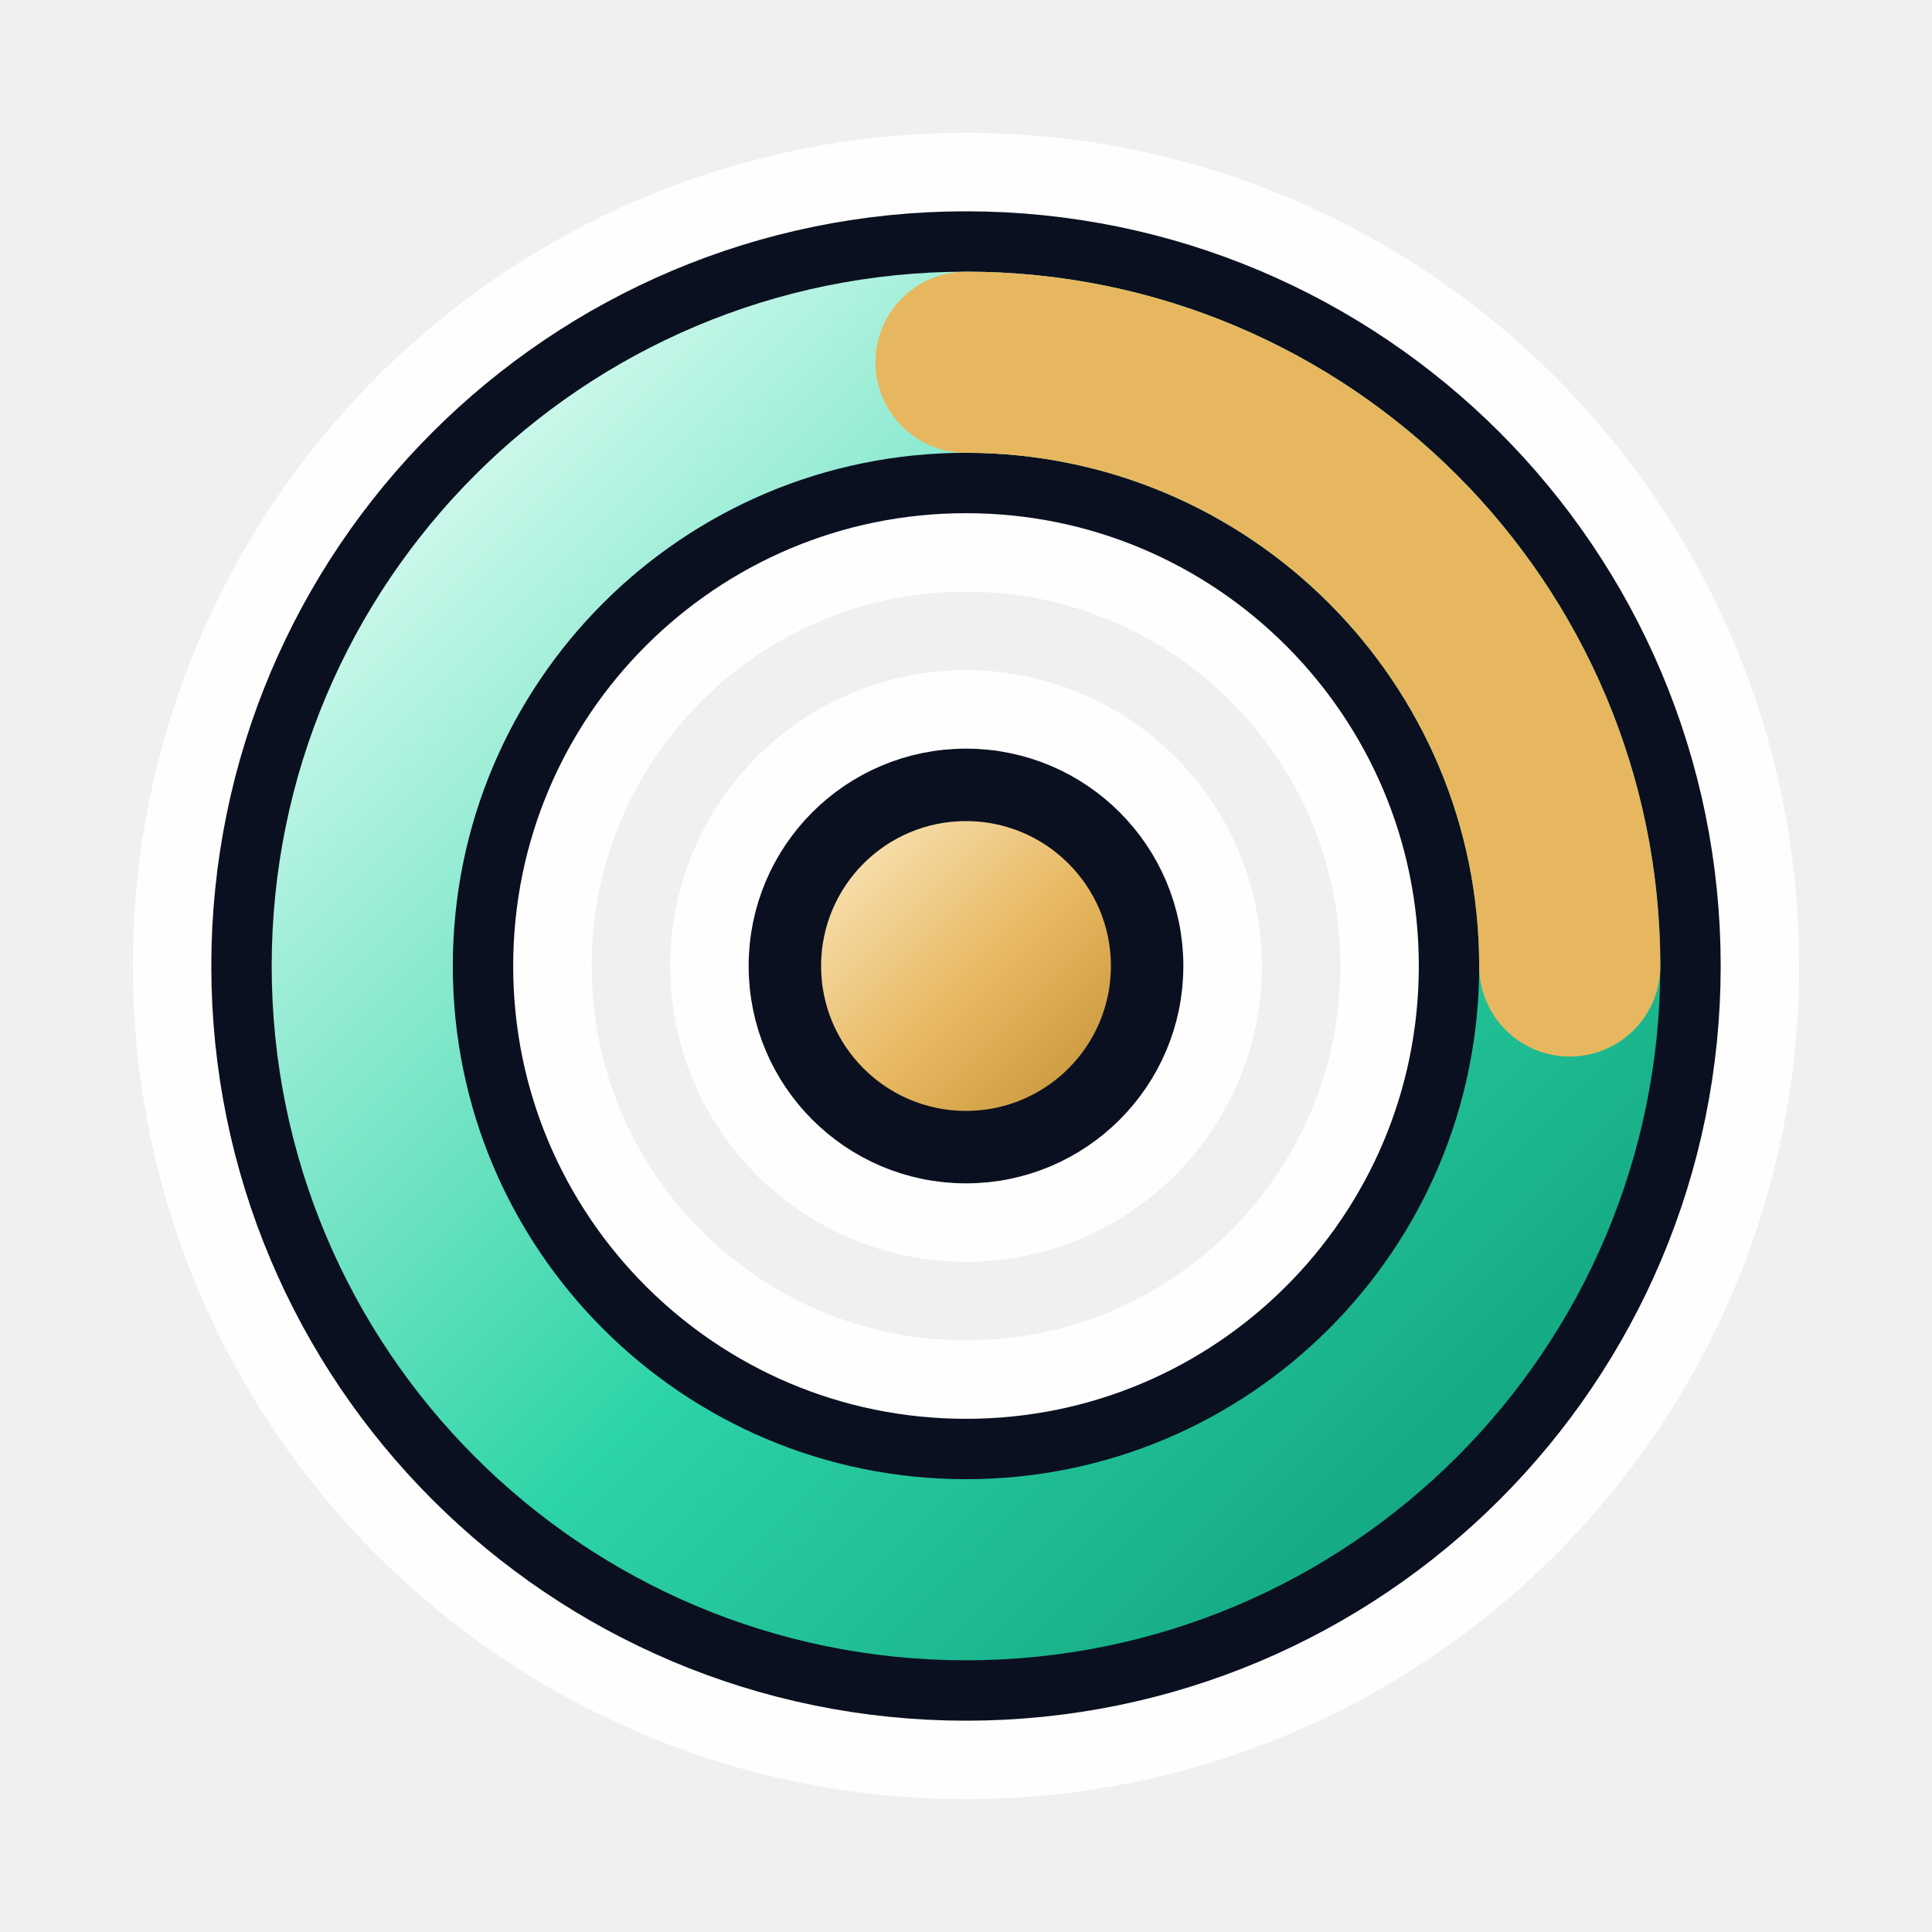
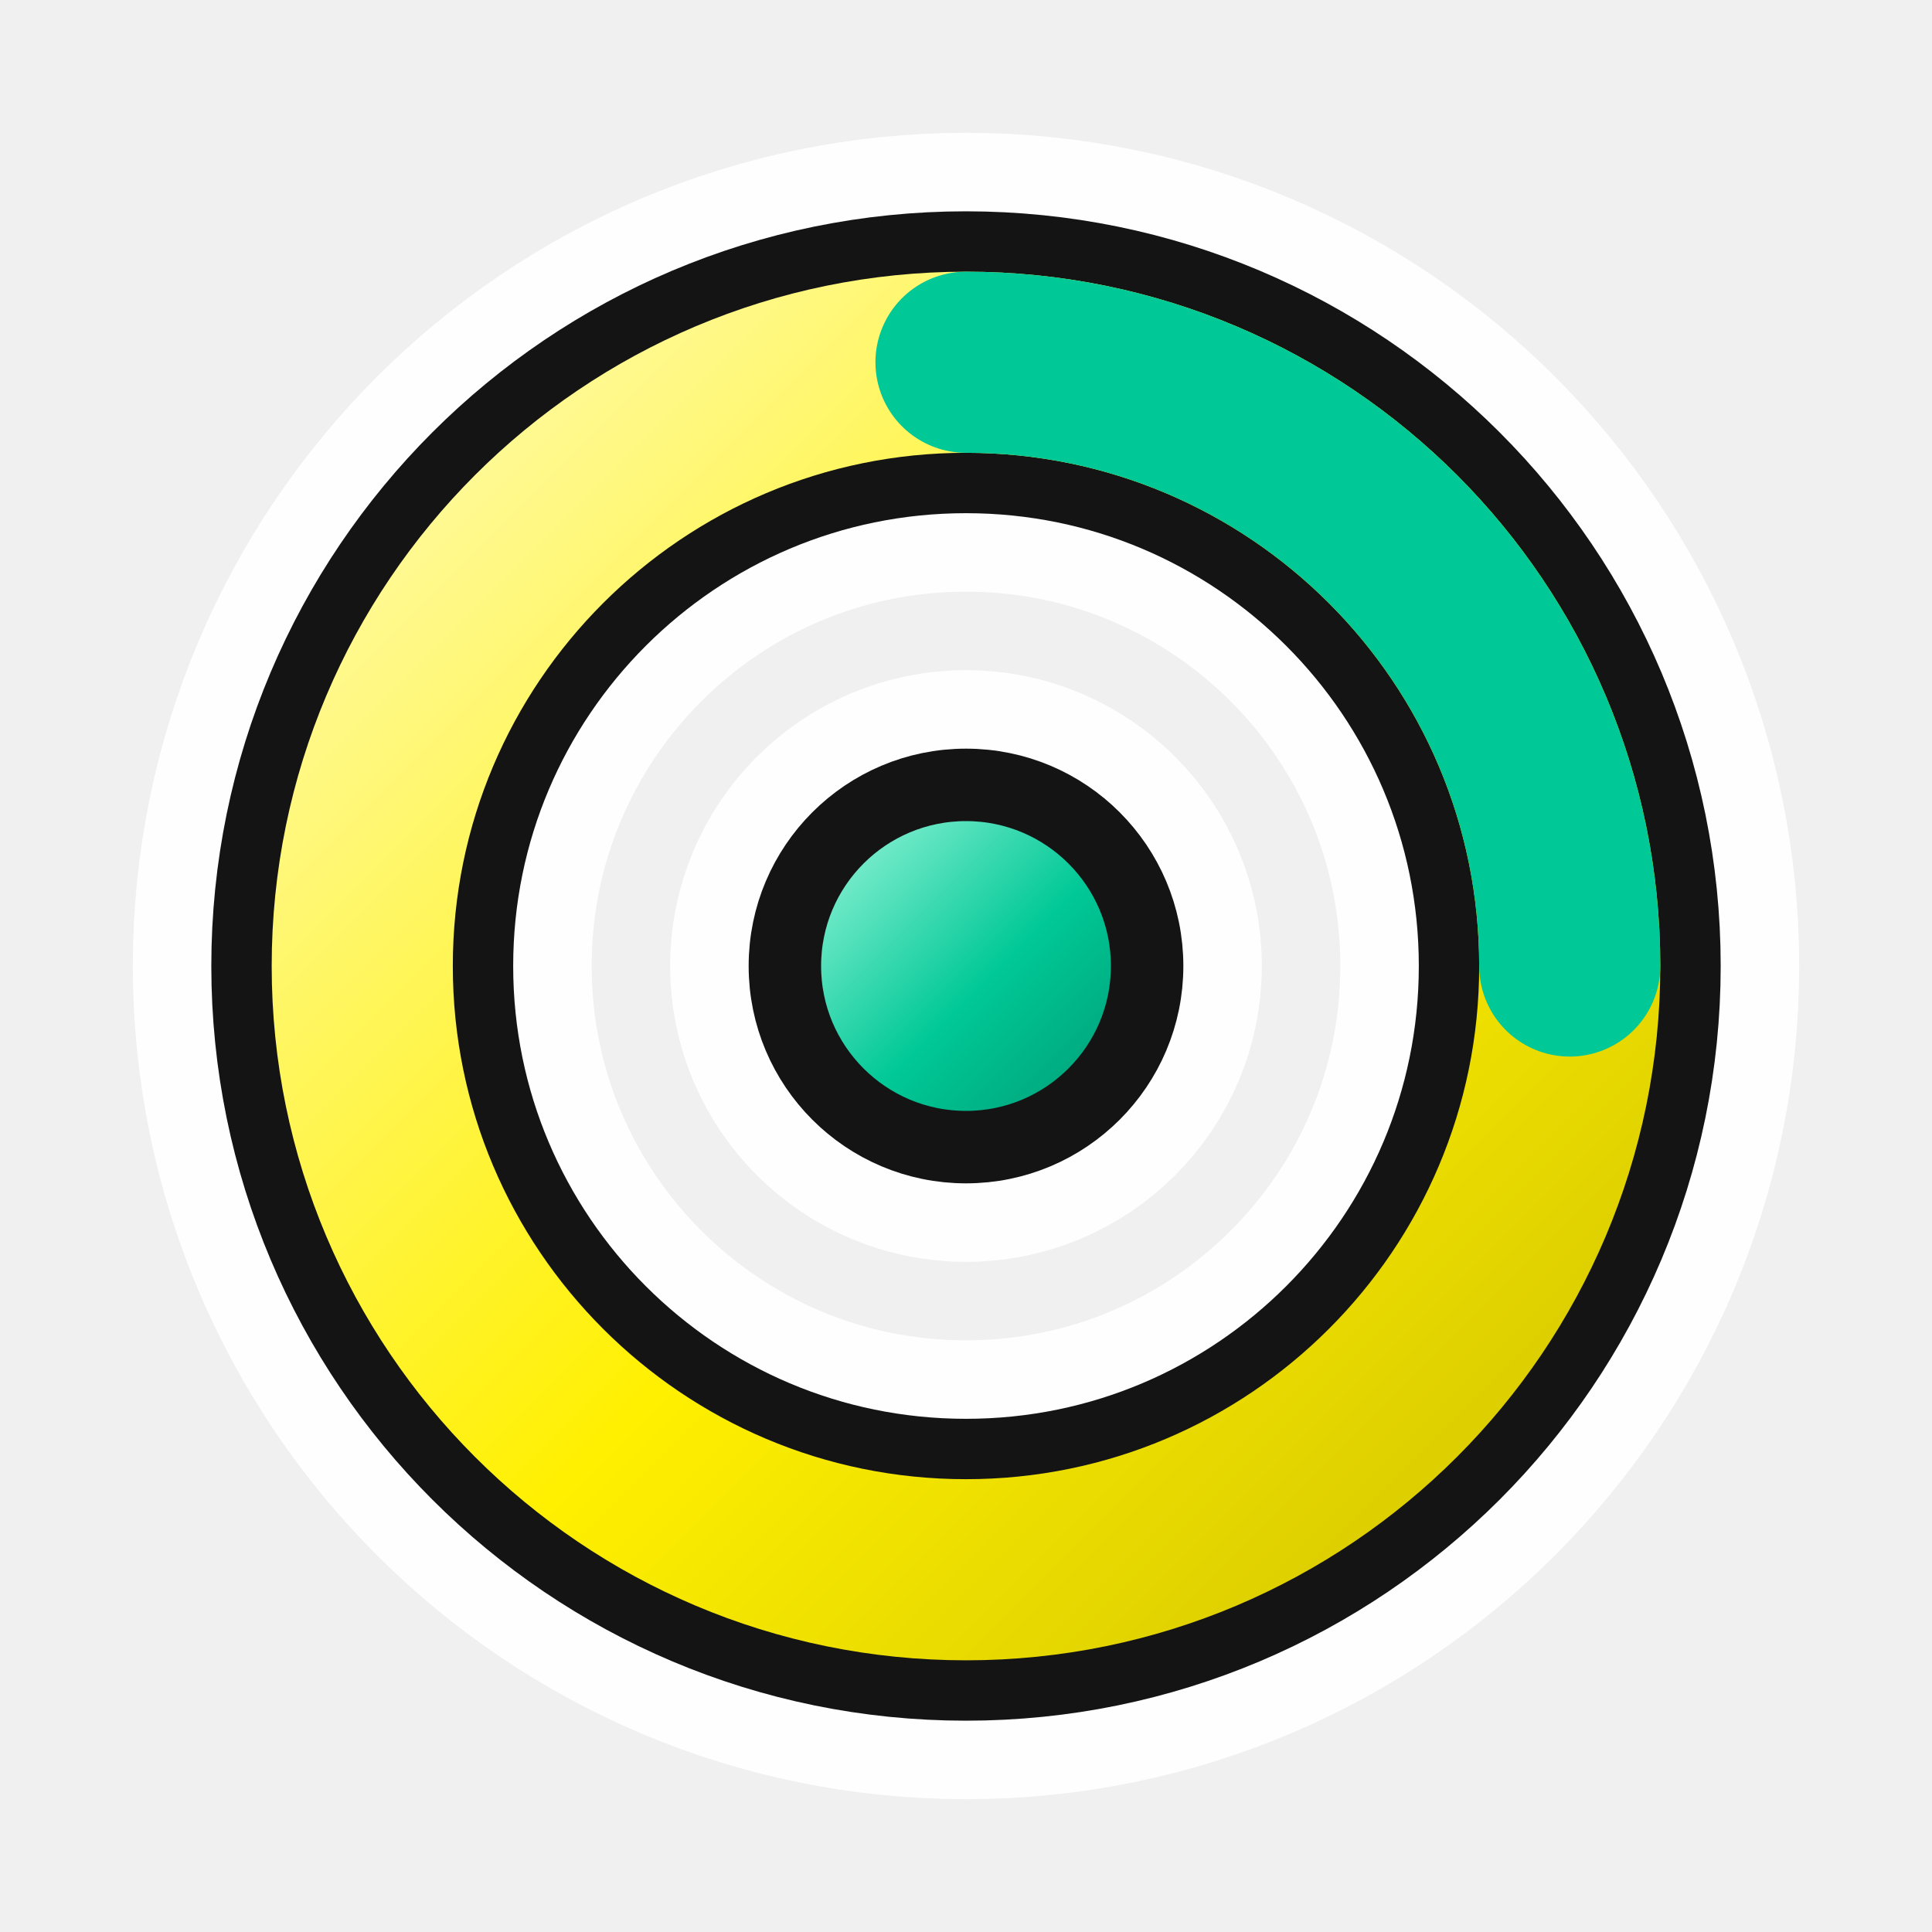
<svg xmlns="http://www.w3.org/2000/svg" width="32" height="32" viewBox="0 0 32 32">
  <defs>
    <linearGradient id="j" x1="0" y1="0" x2="1" y2="1">
-       <stop offset="0" stop-color="#eafff8" />
-       <stop offset=".55" stop-color="#2dd4a7" />
-       <stop offset="1" stop-color="#0e9f7a" />
+       <stop offset="0" stop-color="#fffbb0" />
+       <stop offset=".55" stop-color="#fff000" />
+       <stop offset="1" stop-color="#d4c600" />
    </linearGradient>
    <linearGradient id="g" x1="0" y1="0" x2="1" y2="1">
-       <stop offset="0" stop-color="#fff4d6" />
-       <stop offset=".55" stop-color="#e7b75f" />
-       <stop offset="1" stop-color="#b8862b" />
+       <stop offset="0" stop-color="#b8ffe9" />
+       <stop offset=".55" stop-color="#00c896" />
+       <stop offset="1" stop-color="#00936e" />
    </linearGradient>
  </defs>
  <g opacity=".95">
    <circle cx="16" cy="16" r="10" fill="none" stroke="#fff" stroke-width="7.6" />
    <circle cx="16" cy="16" r="10" fill="none" stroke="#fff" stroke-width="5.6" />
    <path d="M16 6 A10 10 0 0 1 26 16" fill="none" stroke="#fff" stroke-width="5.6" stroke-linecap="round" />
    <circle cx="16" cy="16" r="3" fill="#fff" stroke="#fff" stroke-width="3.8" />
  </g>
-   <circle cx="16" cy="16" r="10" fill="none" stroke="#0b1020" stroke-width="5" />
+   <circle cx="16" cy="16" r="10" fill="none" stroke="#141414" stroke-width="5" />
  <circle cx="16" cy="16" r="10" fill="none" stroke="url(#j)" stroke-width="3" />
-   <path d="M16 6 A10 10 0 0 1 26 16" fill="none" stroke="#e7b75f" stroke-width="3" stroke-linecap="round" />
-   <circle cx="16" cy="16" r="3" fill="url(#g)" stroke="#0b1020" stroke-width="1.2" />
+   <path d="M16 6 A10 10 0 0 1 26 16" fill="none" stroke="#00c896" stroke-width="3" stroke-linecap="round" />
+   <circle cx="16" cy="16" r="3" fill="url(#g)" stroke="#141414" stroke-width="1.2" />
</svg>
